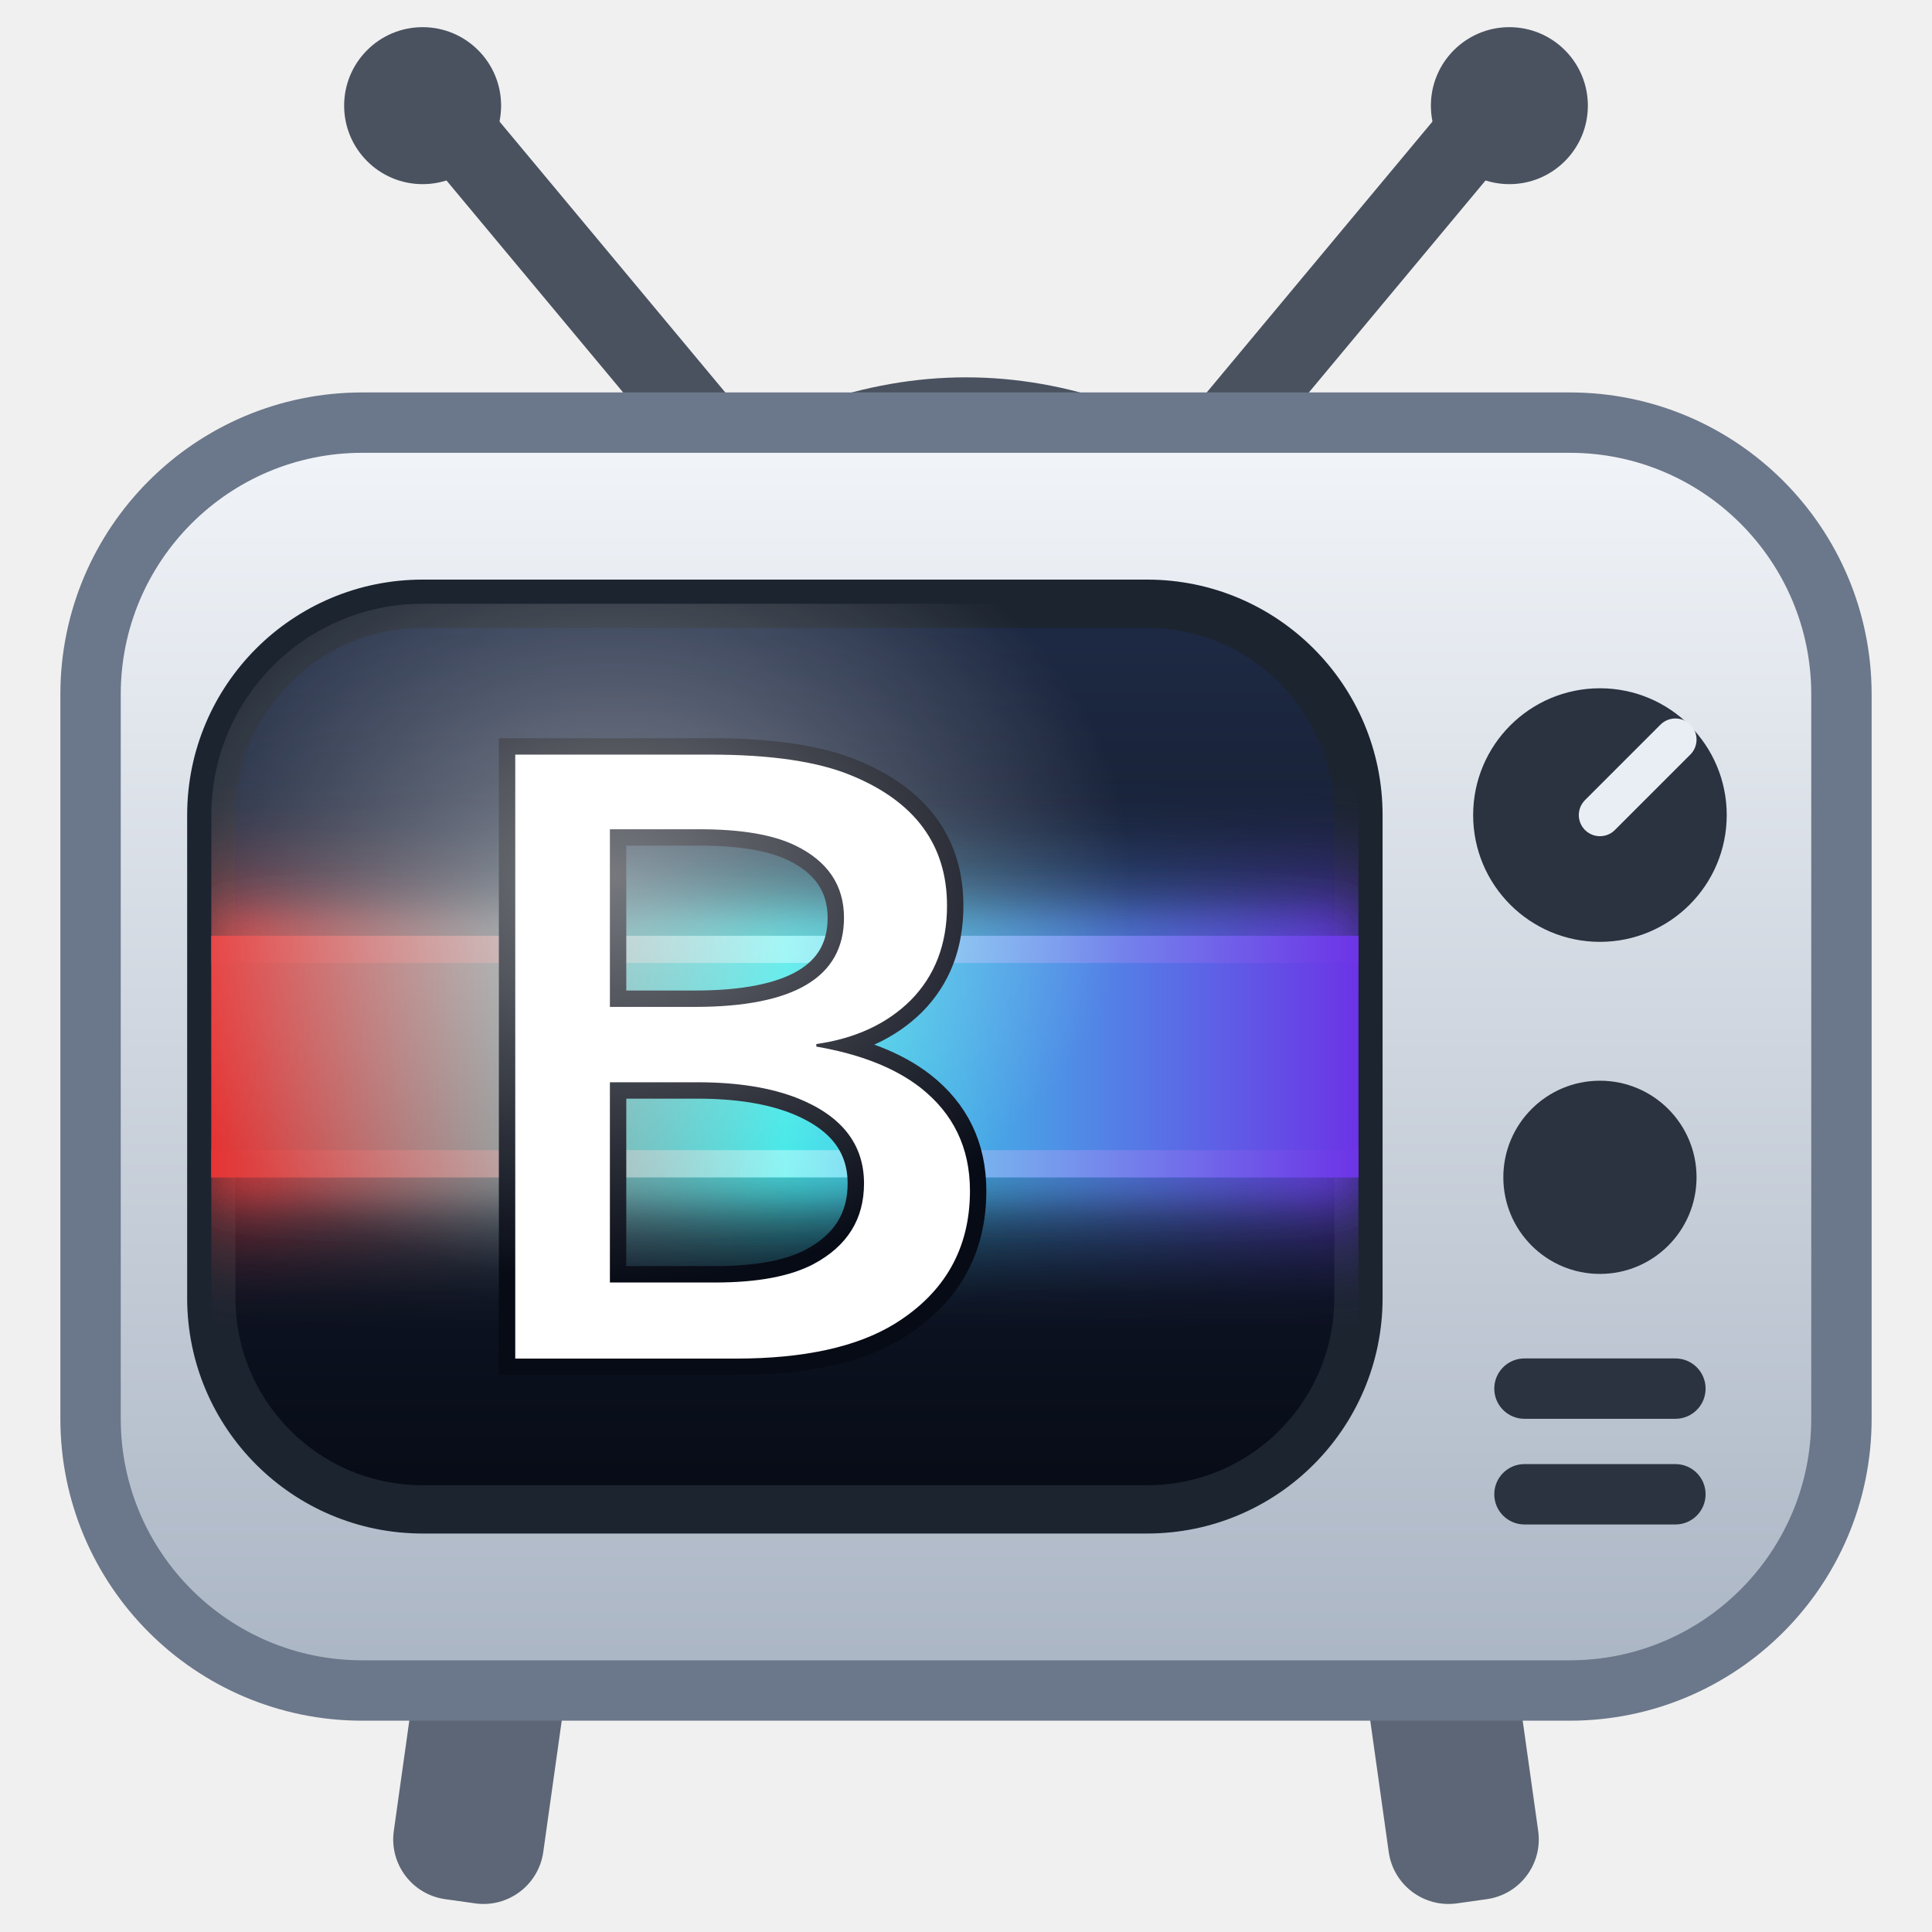
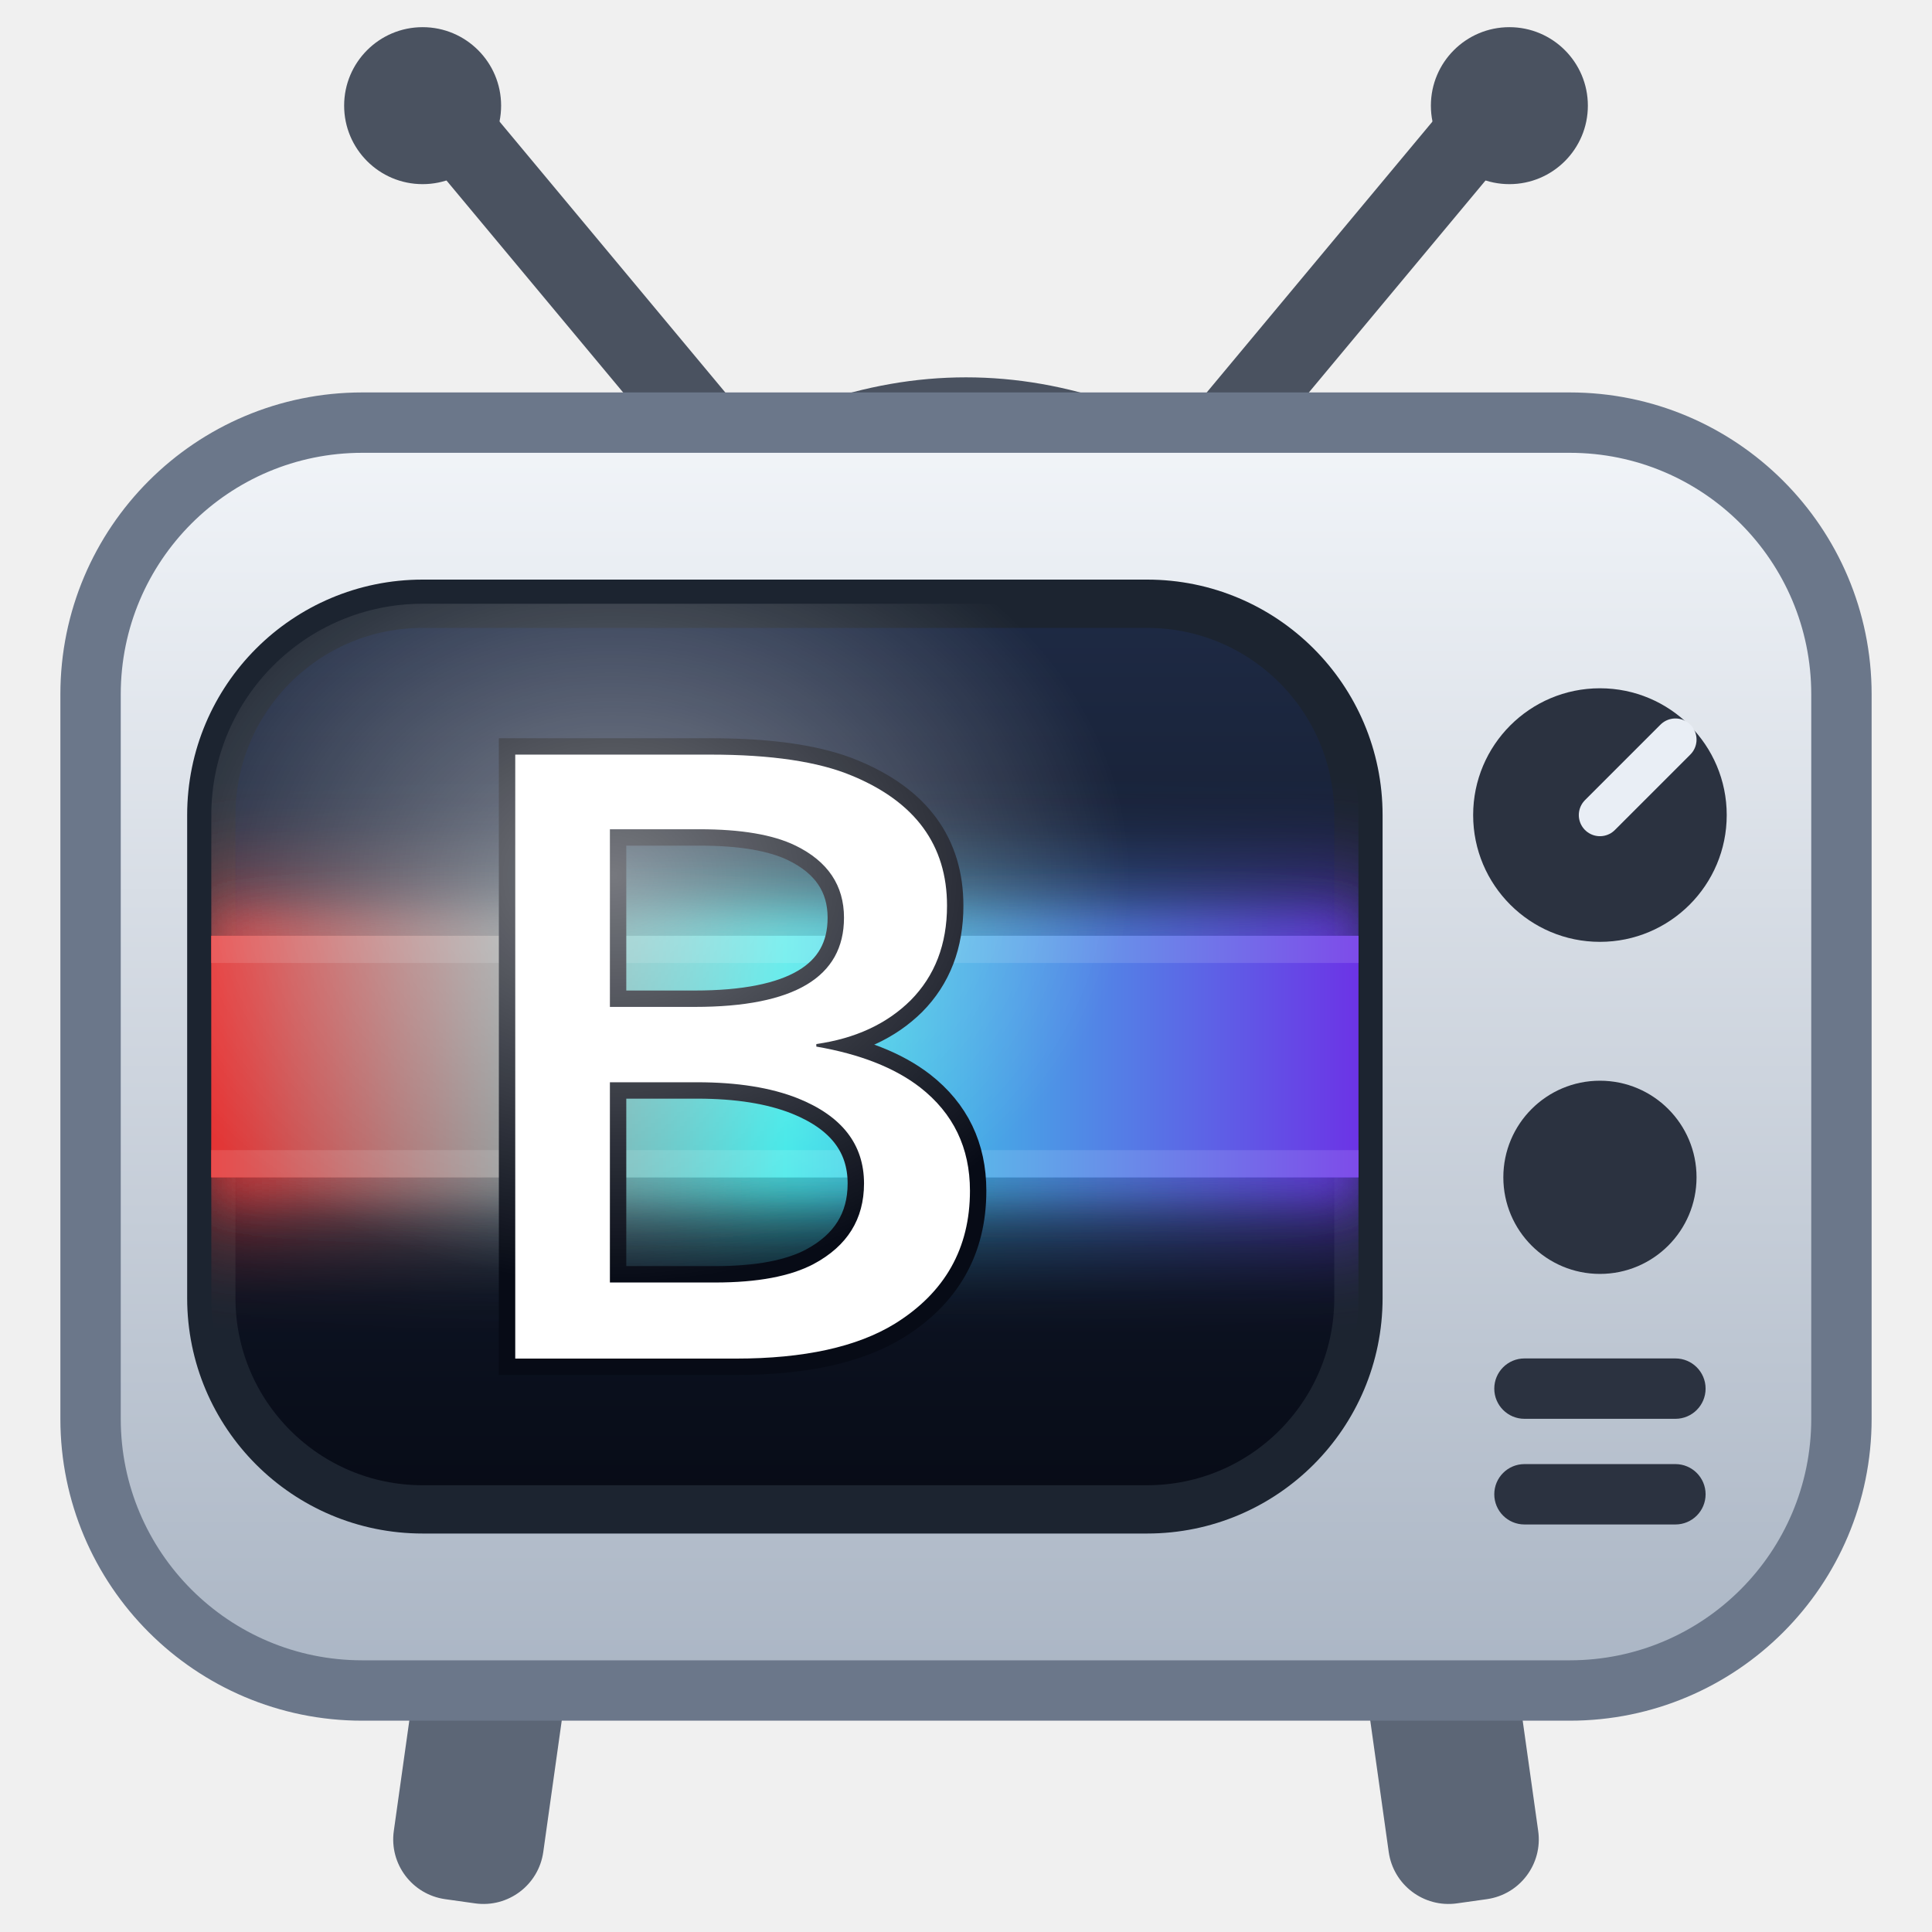
<svg xmlns="http://www.w3.org/2000/svg" viewBox="0 0 64 64">
  <defs>
    <linearGradient id="cab" x1="0" y1="0" x2="0" y2="1">
      <stop offset="0" stop-color="#F2F5F9" />
      <stop offset="1" stop-color="#AAB5C4" />
    </linearGradient>
    <linearGradient id="scr" x1="0" y1="0" x2="0" y2="1">
      <stop offset="0" stop-color="#1E2A44" />
      <stop offset="1" stop-color="#070B16" />
    </linearGradient>
    <linearGradient id="rb" x1="0" y1="0" x2="1" y2="0">
      <stop offset="0" stop-color="#E63333" />
      <stop offset=".5" stop-color="#33E6E6" />
      <stop offset="1" stop-color="#6C33E6" />
    </linearGradient>
    <linearGradient id="rbv" x1="0" y1="0" x2="1" y2="1">
      <stop offset="0" stop-color="#E63333" />
      <stop offset=".5" stop-color="#33E6E6" />
      <stop offset="1" stop-color="#6C33E6" />
    </linearGradient>
    <radialGradient id="gl" cx=".35" cy=".3" r=".9">
      <stop offset="0" stop-color="#fff" stop-opacity=".45" />
      <stop offset=".5" stop-color="#fff" stop-opacity="0" />
    </radialGradient>
    <clipPath id="sc">
      <rect x="7" y="20" width="38" height="30" rx="7" />
    </clipPath>
    <filter id="neon" x="-20%" y="-300%" width="140%" height="700%">
      <feGaussianBlur stdDeviation=".8" />
    </filter>
    <filter id="neon2" x="-20%" y="-50%" width="140%" height="200%">
      <feGaussianBlur stdDeviation="1.2" />
    </filter>
    <linearGradient id="rbl2" x1="0" y1="0" x2="1" y2="0">
-       <stop offset="0" stop-color="#E63333" />
-       <stop offset=".5" stop-color="#7FF3F3" />
-       <stop offset="1" stop-color="#6C33E6" />
+       <stop offset="0" stop-color="#E94B4B" />
+       <stop offset=".5" stop-color="#4BE9E9" />
+       <stop offset="1" stop-color="#7E4BE9" />
    </linearGradient>
  </defs>
  <path d="M24 15 L14 3 M40 15 L50 3" stroke="#4A5260" stroke-width="2.6" stroke-linecap="round" />
  <circle cx="14" cy="3.5" r="2.6" fill="#4A5260" />
  <circle cx="50" cy="3.5" r="2.6" fill="#4A5260" />
  <path d="M22 16 Q32 9 42 16 Z" fill="#4A5260" />
  <rect x="14" y="54" width="5" height="9" rx="2" fill="#5C6676" transform="rotate(8 16 54)" />
  <rect x="45" y="54" width="5" height="9" rx="2" fill="#5C6676" transform="rotate(-8 48 54)" />
  <rect x="3" y="14" width="58" height="42" rx="9" fill="url(#cab)" stroke="#6B778A" stroke-width="2" />
  <rect x="7" y="20" width="38" height="30" rx="7" fill="url(#scr)" stroke="#1C2430" stroke-width="1.6" />
  <g clip-path="url(#sc)">
    <rect x="6" y="28.5" width="40" height="13" fill="url(#rb)" opacity=".4" filter="url(#neon2)" />
    <g filter="url(#neon)">
      <rect x="7" y="30.4" width="38" height="1.6" fill="url(#rb)" />
      <rect x="7" y="38" width="38" height="1.6" fill="url(#rb)" />
    </g>
    <rect x="7" y="31" width="38" height="8" fill="url(#rb)" />
    <rect x="7" y="31" width="38" height="0.9" fill="url(#rbl2)" />
    <rect x="7" y="38.1" width="38" height="0.9" fill="url(#rbl2)" />
    <path d="M203 1608H739Q990 1608 1128 1550Q1389 1442 1389 1193Q1389 1034 1289 933Q1191 836 1030 813V806Q1210 775 1315 694Q1452 587 1452 410Q1452 173 1246 45Q1090 -51 809 -51H203ZM463 1403V915H696Q1106 915 1106 1160Q1106 1293 973 1358Q881 1403 709 1403ZM463 708V158H752Q927 158 1023 209Q1161 283 1161 430Q1161 591 979 664Q868 708 703 708Z" fill="#fff" stroke="#070B16" stroke-width="90" paint-order="stroke" transform="translate(14.62 44.39) scale(0.01206 -0.01206)" />
  </g>
  <rect x="7" y="20" width="38" height="30" rx="7" fill="url(#gl)" />
  <circle cx="53" cy="27" r="4.2" fill="#2B3240" />
  <path d="M53 27 L55.5 24.5" stroke="#E9EEF5" stroke-width="1.4" stroke-linecap="round" />
  <circle cx="53" cy="39" r="3.2" fill="#2B3240" />
  <rect x="49.5" y="45" width="7" height="2" rx="1" fill="#2B3240" />
  <rect x="49.5" y="48.5" width="7" height="2" rx="1" fill="#2B3240" />
</svg>
